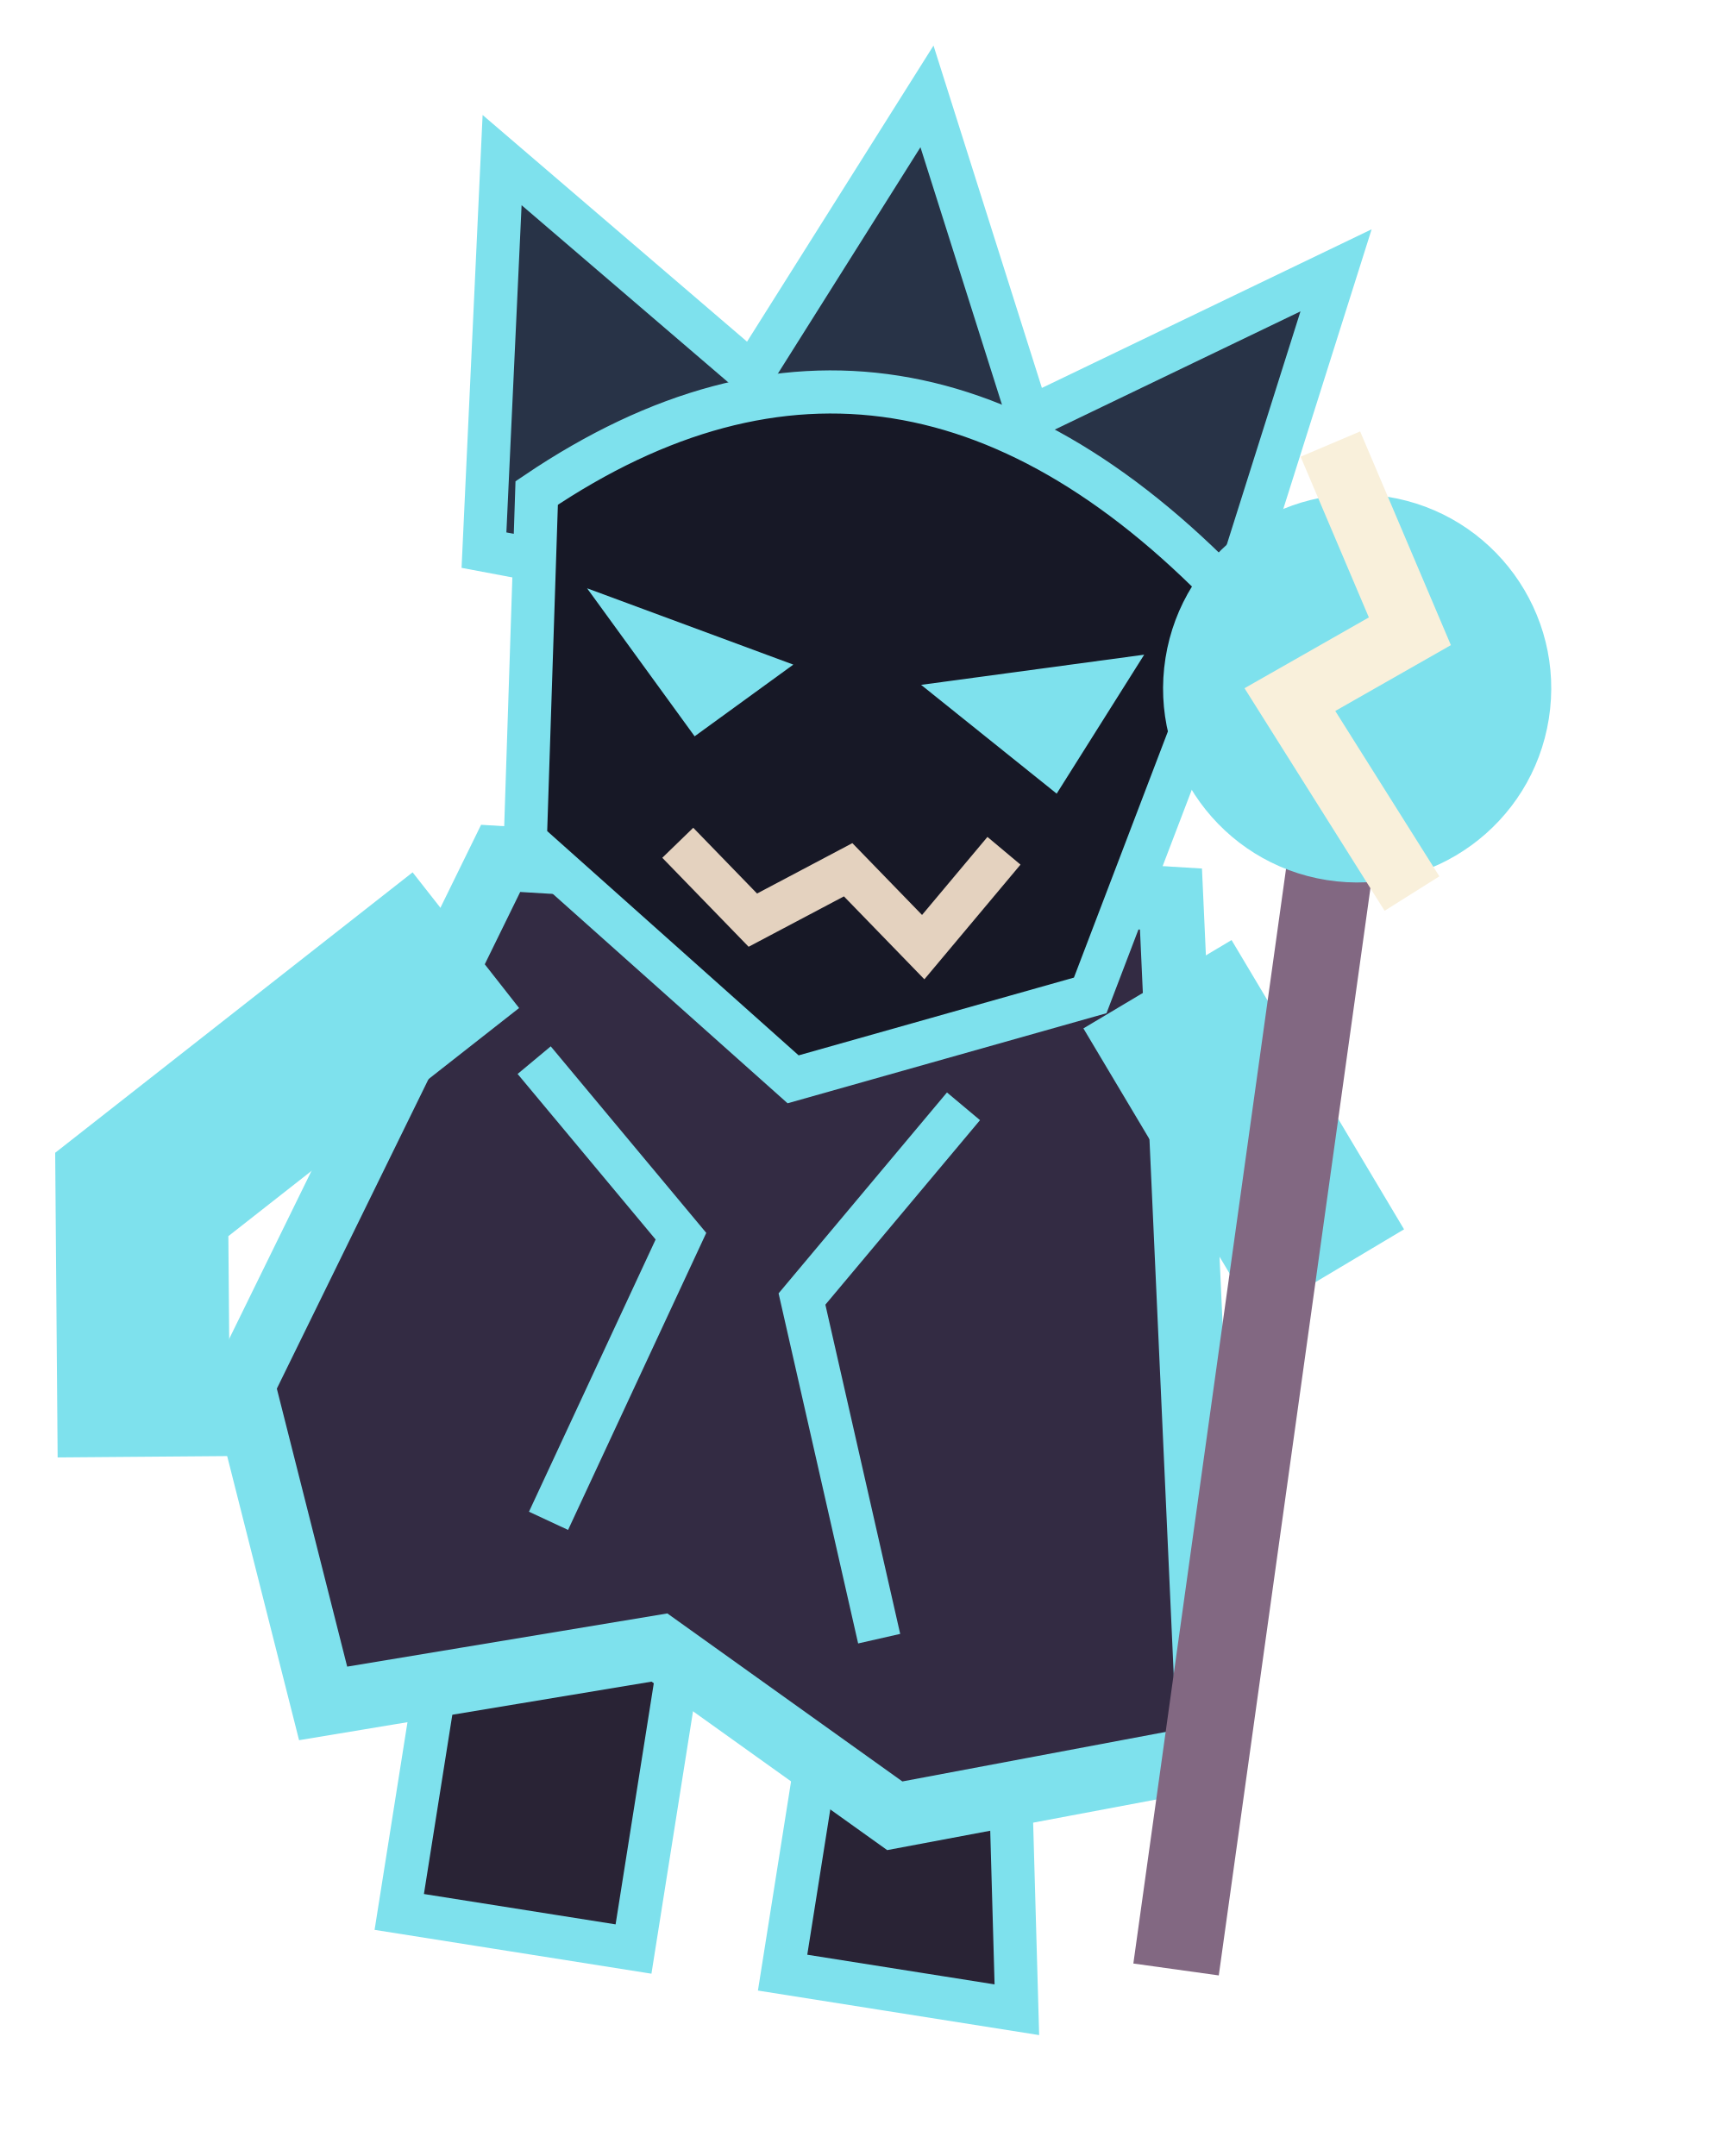
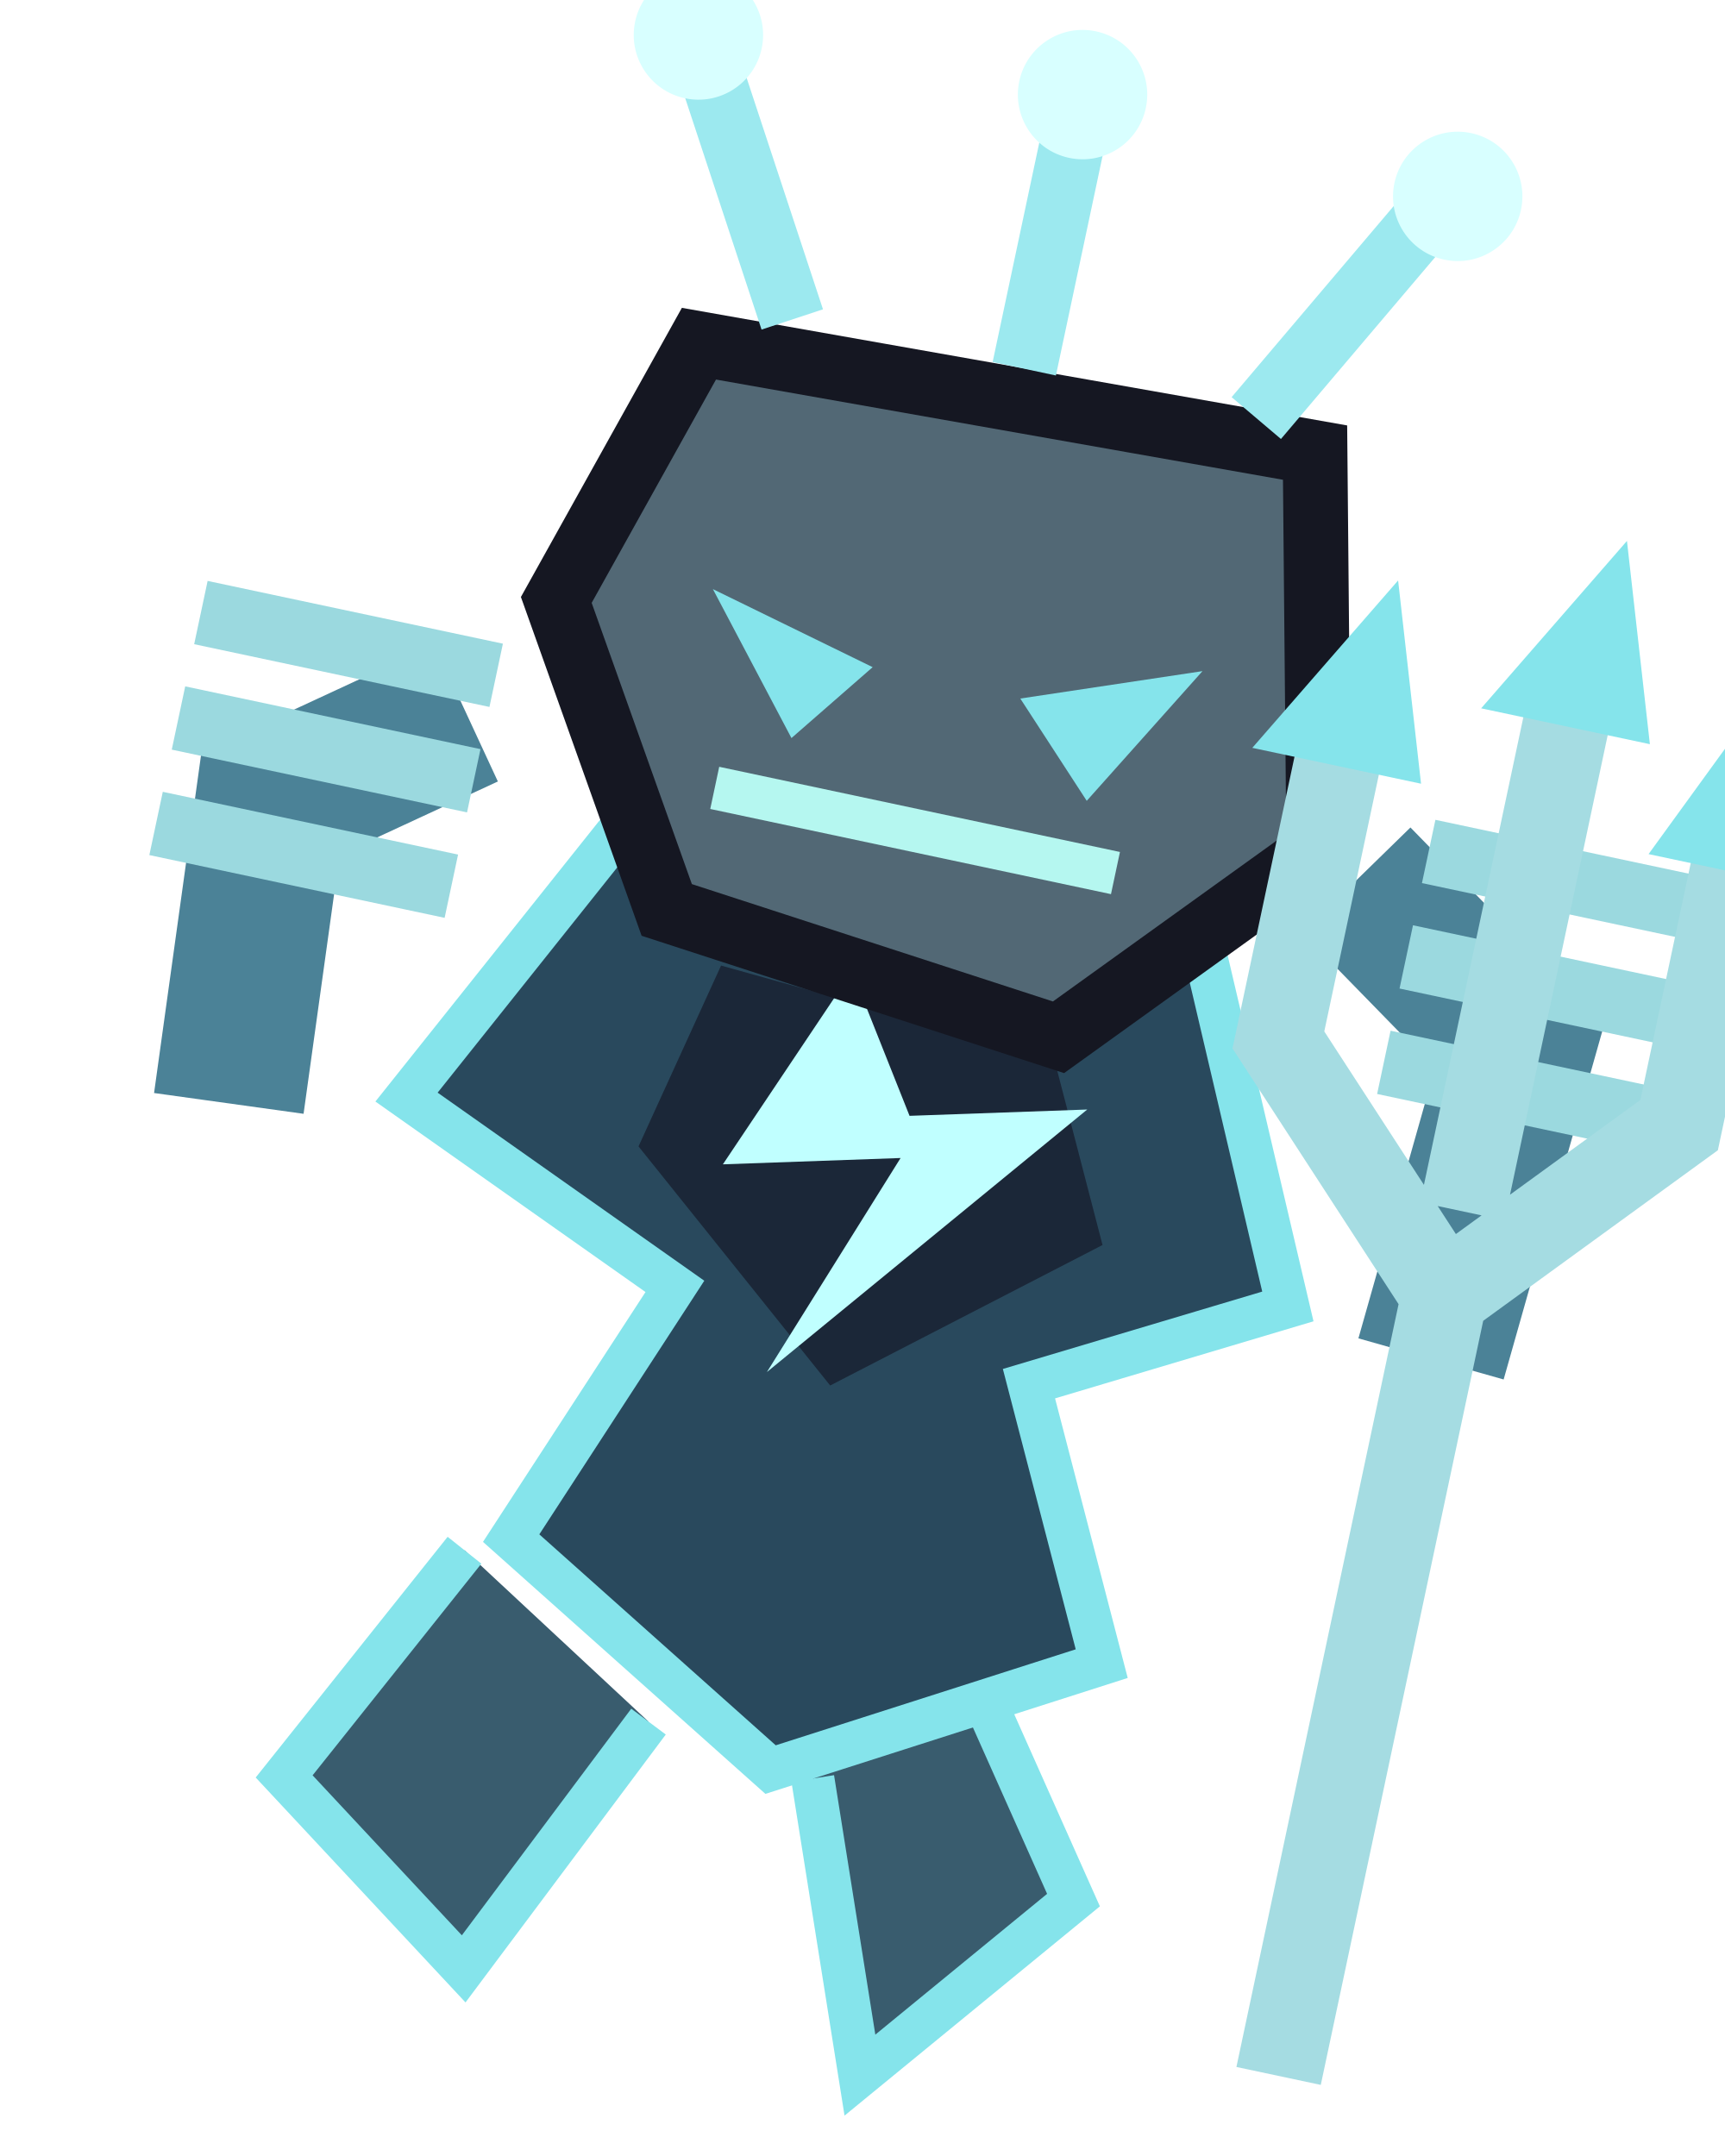
<svg xmlns="http://www.w3.org/2000/svg" width="80" height="100" viewBox="0 0 80 100">
-   <g transform="rotate(9 36 55)">
-     <path d="M24 75L24 91H35L35 75M42 75L42 91H53L50 75" fill="#292335" stroke="#7ee1ed" stroke-width="2" />
-     <path d="M21 42L52 39L60 78L46 83L34 77L19 82L13 68Z" fill="#332b43" stroke="#7ee1ed" stroke-width="3" />
-     <path d="M20 46L7 60L9 72M52 43L62 55" fill="none" stroke="#7ee1ed" stroke-width="8" />
-     <path d="M18 28L16 10L29 18L35 4L42 18L55 9L52 29Z" fill="#283347" stroke="#7ee1ed" stroke-width="2" />
-     <path d="M20 25Q35 11 53 25L49 44L36 50L22 41Z" fill="#171826" stroke="#7ee1ed" stroke-width="2" />
-     <path d="M23 29L33 31L29 35Z M39 31L49 28L46 35Z" fill="#7ee1ed" />
-     <path d="M29 40L33 43L37 40L41 43L44 38" fill="none" stroke="#e4d2bf" stroke-width="2" />
-     <path d="M24 51L32 58L28 72M44 50L38 60L44 75" fill="none" stroke="#7ee1ed" stroke-width="2" />
-     <path d="M59 34L60 88" stroke="#826882" stroke-width="4" />
-     <circle cx="59" cy="28" r="9" fill="#7ee1ed" />
-     <path d="M56 17L61 25L56 29L63 37" fill="none" stroke="#f9f0db" stroke-width="3" />
+   <g transform="rotate(12 38 57)" opacity="1">
+     <path d="M25 75L19 87L29 94L35 81M48 74L56 85L48 95L43 82" fill="#395c6e" stroke="#85e4eb" stroke-width="2" />
+     <path d="M25 41L52 39L60 56L49 62L55 74L41 82L27 74L32 61L18 55Z" fill="#29495d" stroke="#85e4eb" stroke-width="2" />
+     <path d="M31 46L47 47L51 55L40 64L29 55Z" fill="#1b2738" />
+     <path d="M37 45L33 55L41 53L37 64L49 49L41 51Z" fill="#c0ffff" />
+     <path d="M17 37L9 43L10 57M59 36L68 42L67 57" stroke="#4b8297" stroke-width="7" fill="none" />
+     <path d="M4 35H18M4 40H18M4 45H18M62 34H76M62 39H76M62 44H76" stroke="#9bd9df" stroke-width="3" />
+     <path d="M24 18L53 17L57 35L47 46L28 44L20 31Z" fill="#526875" stroke="#151722" stroke-width="3" />
+     <path d="M27 29L35 31L32 35Z M42 31L50 28L46 35Z" fill="#85e4eb" />
+     <path d="M28 16L21 4M39 16L39 1M50 16L57 3" stroke="#9ce9ef" stroke-width="3" />
+     <circle cx="21" cy="4" r="3" fill="#d8ffff" />
+     <circle cx="39" cy="3" r="3" fill="#d8ffff" />
+     <circle cx="57" cy="4" r="3" fill="#d8ffff" />
+     <path d="M29 38H48" stroke="#b5f7f0" stroke-width="2" />
+     <g transform="rotate(0 68 67)">
+       <path d="M67 91V54L57 44V28M67 54L76 44V28M67 50V24" fill="none" stroke="#a5dce2" stroke-width="4" />
+       <path d="M58 22L53 31H61M68 18L63 27H71M76 23L72 32H80" fill="#85e4eb" />
+     </g>
  </g>
</svg>
